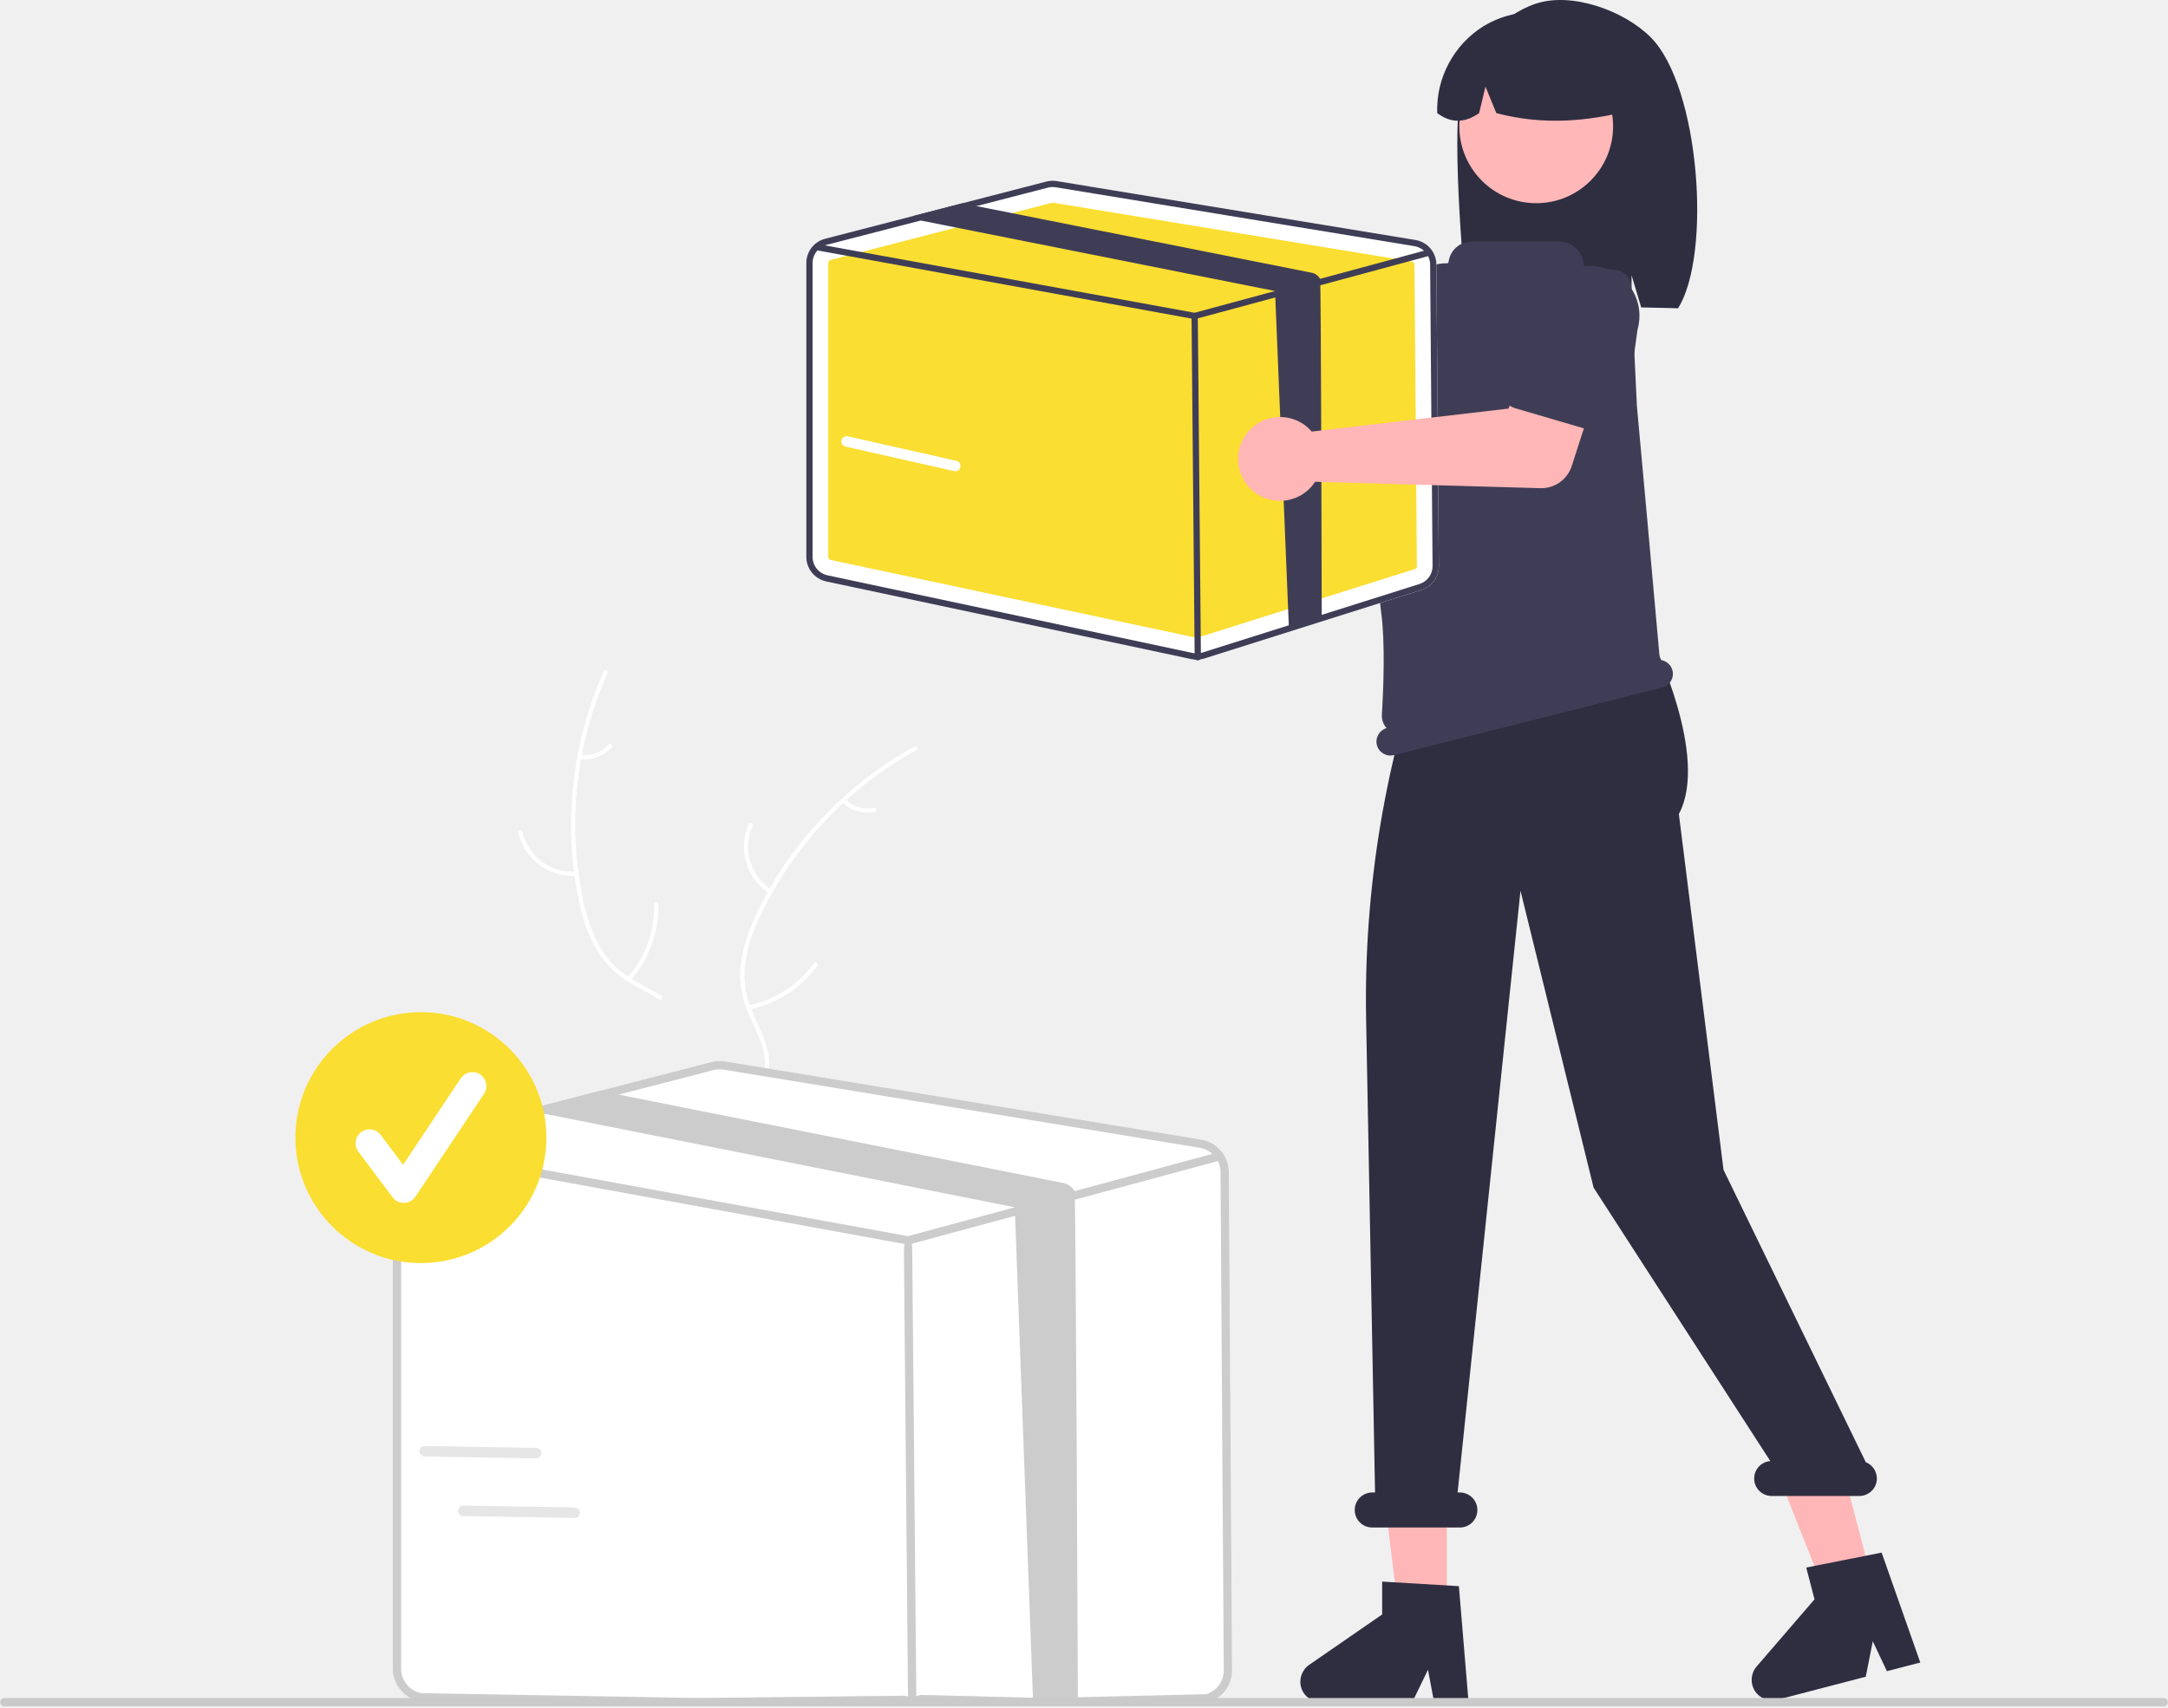
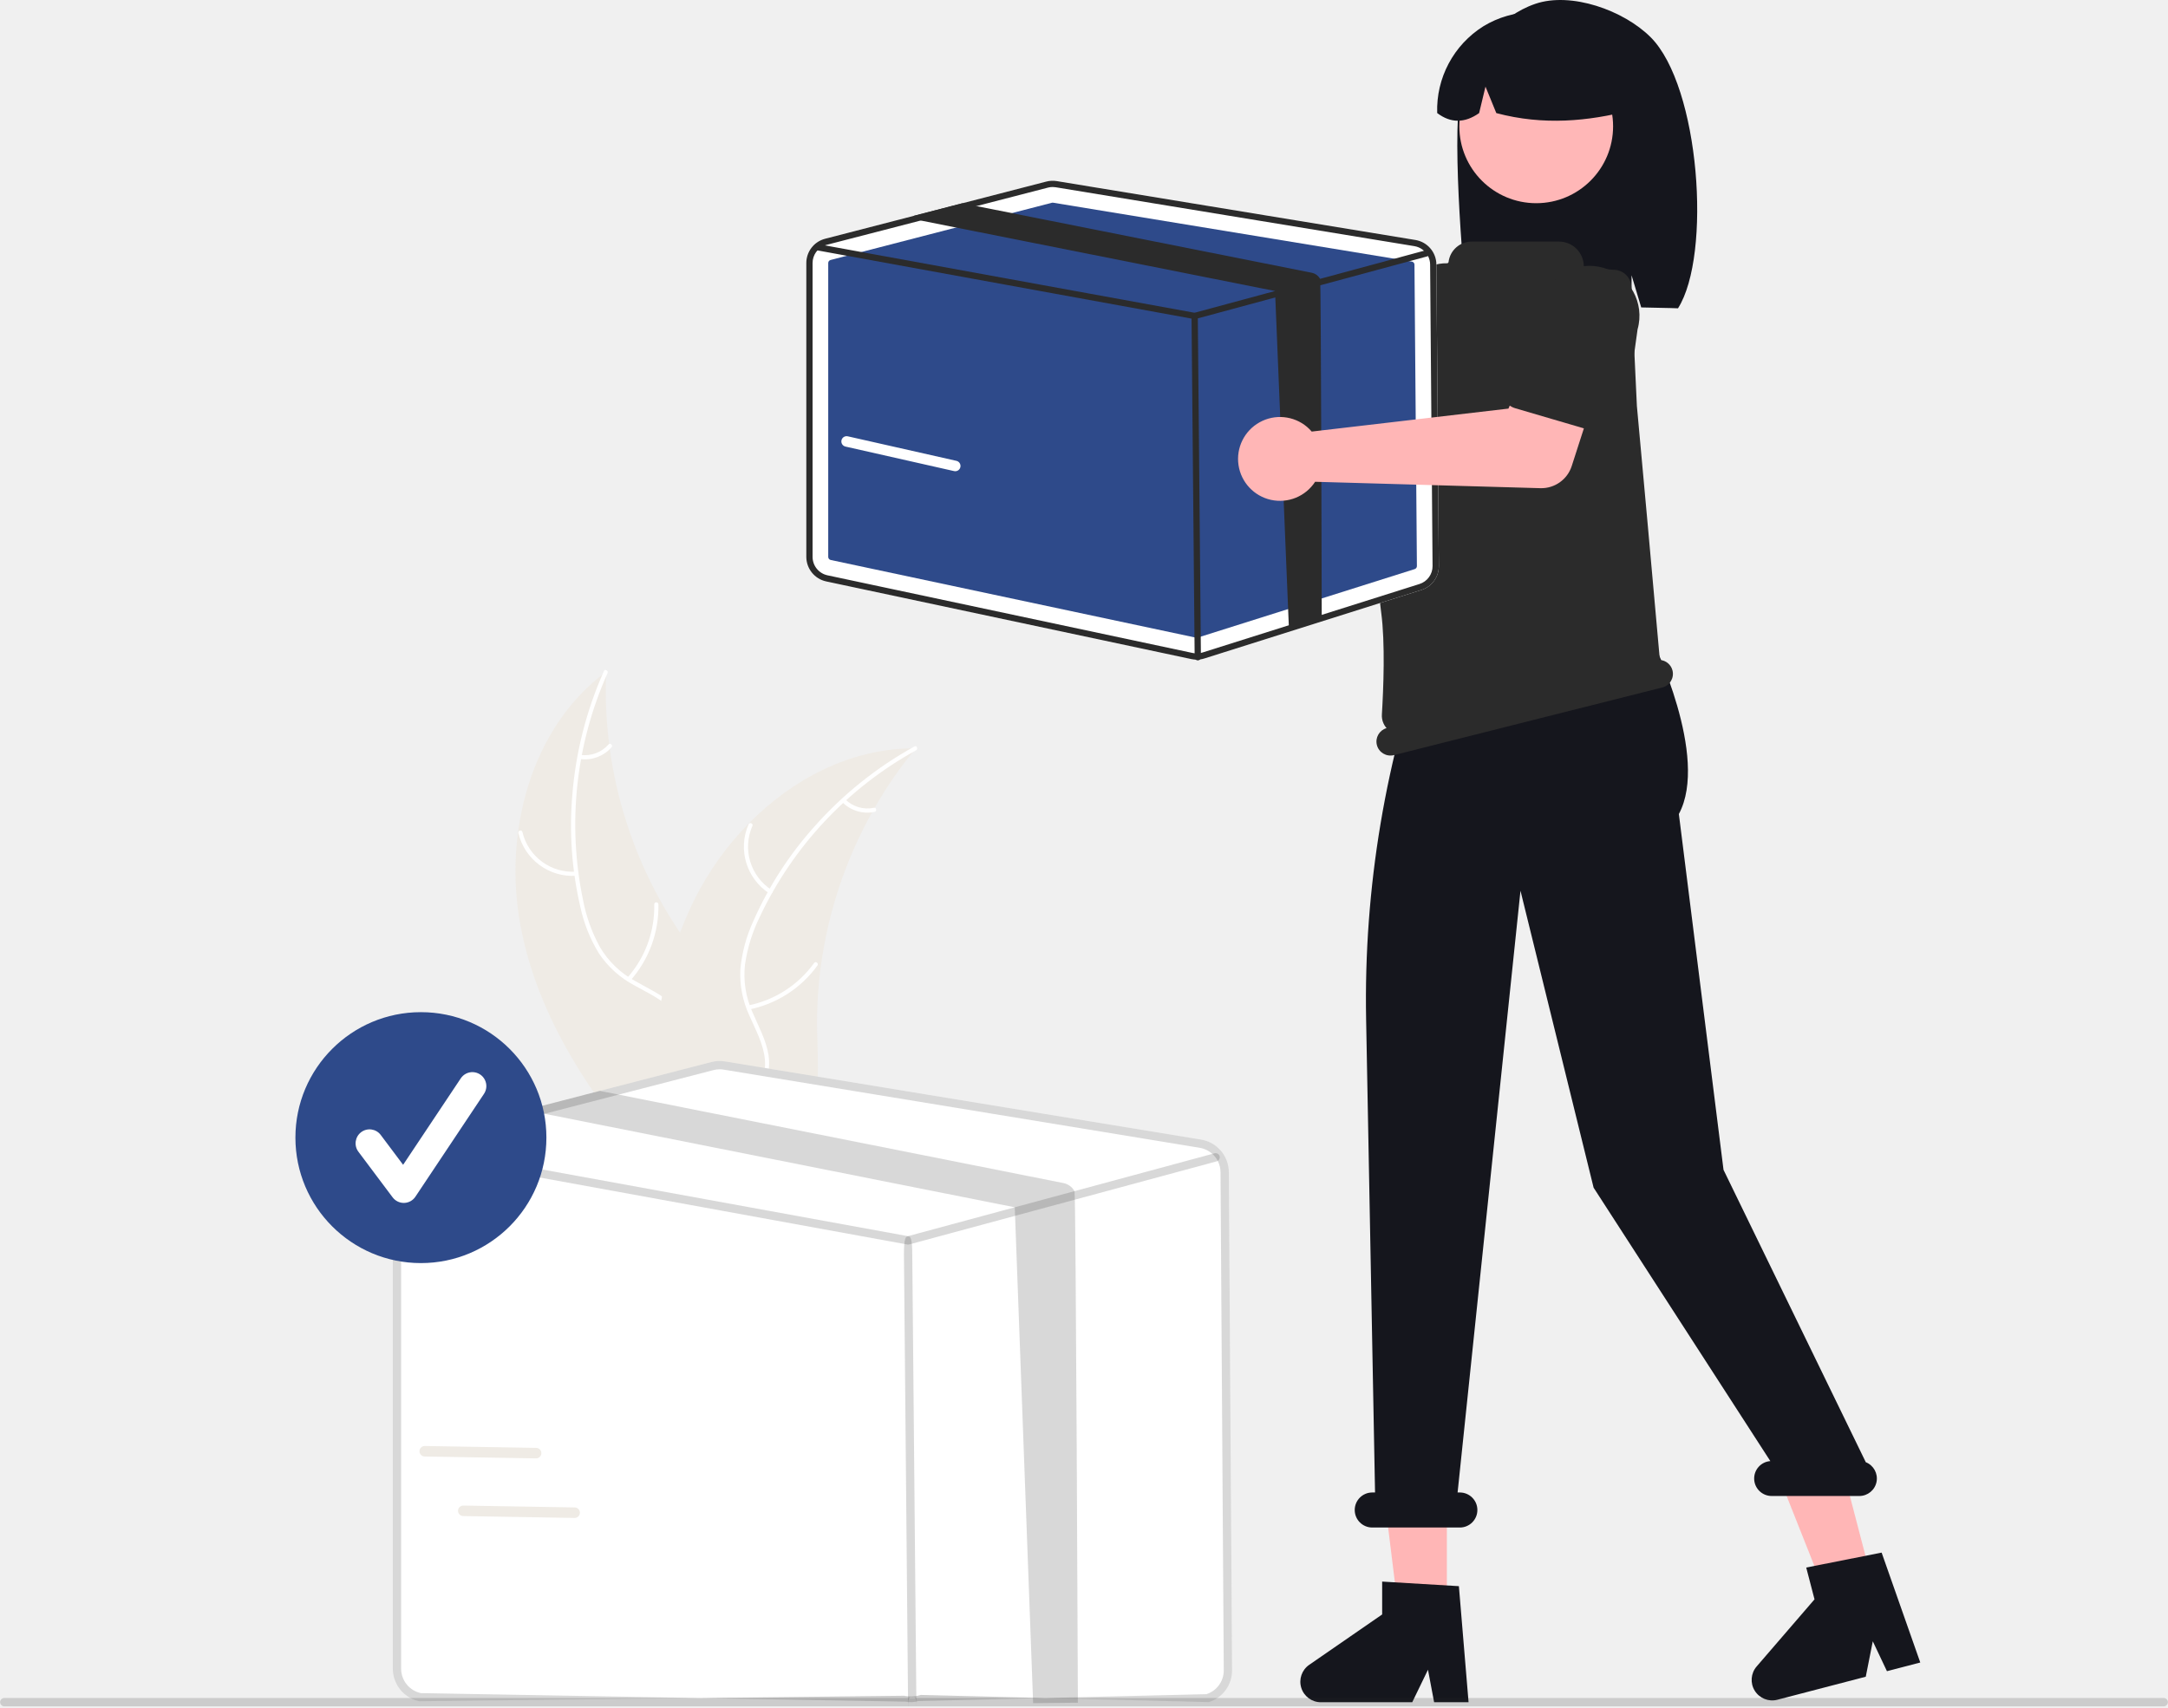
<svg xmlns="http://www.w3.org/2000/svg" id="b89bf718-7a91-4c53-bd44-87446f6864fe" data-name="Layer 1" width="618.675" height="487.325" viewBox="0 0 618.675 487.325">
-   <path d="M439.195,470.558c-4.938-26.426,2.836-56.491,24.443-72.487a123.863,123.863,0,0,0,25.822,81.025c6.935,8.889,15.575,18.054,15.307,29.326-.167,7.014-3.96,13.547-8.958,18.47-4.999,4.922-11.156,8.471-17.24,11.965l-.947,1.473C459.786,520.214,444.132,496.984,439.195,470.558Z" transform="translate(-290.6623 -206.3375)" fill="#f0f0f0" />
+   <path d="M439.195,470.558c-4.938-26.426,2.836-56.491,24.443-72.487a123.863,123.863,0,0,0,25.822,81.025c6.935,8.889,15.575,18.054,15.307,29.326-.167,7.014-3.96,13.547-8.958,18.47-4.999,4.922-11.156,8.471-17.24,11.965l-.947,1.473C459.786,520.214,444.132,496.984,439.195,470.558Z" transform="translate(-290.6623 -206.3375)" fill="#efebe5" />
  <path d="M464.031,398.475a105.87,105.87,0,0,0-6.989,64.761,45.591,45.591,0,0,0,4.828,13.444,26.149,26.149,0,0,0,9.878,9.582c3.771,2.179,7.88,3.971,11.055,7.028a16.011,16.011,0,0,1,4.713,12.216c-.152,5.623-2.315,10.855-4.609,15.899-2.546,5.6-5.28,11.376-5.115,17.672.02.763-1.165.749-1.185-.012-.287-10.954,7.632-19.751,9.396-30.261.823-4.904.174-10.087-3.274-13.888-3.015-3.324-7.251-5.176-11.088-7.349a27.903,27.903,0,0,1-10.008-9.009,42.148,42.148,0,0,1-5.327-13.209,102.712,102.712,0,0,1-2.328-32.018,107.747,107.747,0,0,1,9.035-35.465c.31-.694,1.325-.081,1.017.609Z" transform="translate(-290.6623 -206.3375)" fill="#fff" />
  <path d="M455.169,456.308a15.884,15.884,0,0,1-16.571-12.183c-.173-.742.972-1.046,1.146-.303a14.708,14.708,0,0,0,15.438,11.301c.76-.057.744,1.128-.012,1.185Z" transform="translate(-290.6623 -206.3375)" fill="#fff" />
  <path d="M469.691,485.41a30.615,30.615,0,0,0,7.674-20.95c-.017-.763,1.168-.75,1.185.012a31.844,31.844,0,0,1-8.029,21.784c-.508.571-1.334-.279-.829-.847Z" transform="translate(-290.6623 -206.3375)" fill="#fff" />
  <path d="M456.335,421.817a8.991,8.991,0,0,0,7.987-2.999c.5-.577,1.326.273.829.847a10.075,10.075,0,0,1-8.828,3.337.612.612,0,0,1-.586-.599.595.595,0,0,1,.599-.586Z" transform="translate(-290.6623 -206.3375)" fill="#fff" />
-   <path d="M551.996,419.93c-.302.369-.604.738-.904,1.117a118.407,118.407,0,0,0-10.837,15.858c-.252.427-.502.863-.742,1.296a124.827,124.827,0,0,0-14.565,43.589,121.222,121.222,0,0,0-1.111,18.385c.133,8.49.954,17.685-1.649,25.494a20.796,20.796,0,0,1-.937,2.397l-41.762,13.306c-.11-.017-.218-.025-.328-.042l-1.643.608c-.027-.317-.048-.646-.076-.963-.016-.184-.024-.37-.04-.554-.008-.123-.016-.247-.03-.358-.003-.041-.005-.082-.005-.114-.014-.111-.016-.215-.027-.317-.124-1.839-.239-3.681-.334-5.529-.003-.01-.003-.01.003-.022-.717-14.077-.265-28.337,2.337-42.075.078-.413.153-.836.251-1.255a115.675,115.675,0,0,1,5.115-18.17,102.26,102.26,0,0,1,4.124-9.49,85.036,85.036,0,0,1,15.437-21.648c12.459-12.681,28.834-21.235,46.381-21.505C551.104,419.931,551.544,419.927,551.996,419.93Z" transform="translate(-290.6623 -206.3375)" fill="#f0f0f0" />
+   <path d="M551.996,419.93c-.302.369-.604.738-.904,1.117a118.407,118.407,0,0,0-10.837,15.858c-.252.427-.502.863-.742,1.296a124.827,124.827,0,0,0-14.565,43.589,121.222,121.222,0,0,0-1.111,18.385c.133,8.49.954,17.685-1.649,25.494a20.796,20.796,0,0,1-.937,2.397l-41.762,13.306c-.11-.017-.218-.025-.328-.042l-1.643.608c-.027-.317-.048-.646-.076-.963-.016-.184-.024-.37-.04-.554-.008-.123-.016-.247-.03-.358-.003-.041-.005-.082-.005-.114-.014-.111-.016-.215-.027-.317-.124-1.839-.239-3.681-.334-5.529-.003-.01-.003-.01.003-.022-.717-14.077-.265-28.337,2.337-42.075.078-.413.153-.836.251-1.255a115.675,115.675,0,0,1,5.115-18.17,102.26,102.26,0,0,1,4.124-9.49,85.036,85.036,0,0,1,15.437-21.648c12.459-12.681,28.834-21.235,46.381-21.505C551.104,419.931,551.544,419.927,551.996,419.93Z" transform="translate(-290.6623 -206.3375)" fill="#efebe5" />
  <path d="M552.071,420.49a105.87,105.87,0,0,0-44.571,47.5,45.591,45.591,0,0,0-4.24,13.641,26.149,26.149,0,0,0,2.119,13.598c1.699,4.01,3.901,7.915,4.596,12.268a16.011,16.011,0,0,1-3.592,12.592c-3.507,4.398-8.384,7.273-13.252,9.92-5.405,2.938-11.065,5.904-14.724,11.031-.443.621-1.381-.103-.939-.723,6.365-8.919,17.985-11.175,25.722-18.505,3.61-3.42,6.212-7.949,5.747-13.06-.406-4.47-2.673-8.498-4.429-12.543a27.903,27.903,0,0,1-2.567-13.219,42.148,42.148,0,0,1,3.7-13.754,102.712,102.712,0,0,1,17.418-26.966,107.747,107.747,0,0,1,28.566-22.877c.666-.367,1.107.733.445,1.098Z" transform="translate(-290.6623 -206.3375)" fill="#fff" />
  <path d="M510.176,461.33a15.884,15.884,0,0,1-5.896-19.705c.309-.697,1.406-.25,1.097.448a14.708,14.708,0,0,0,5.522,18.318c.641.412-.085,1.348-.723.939Z" transform="translate(-290.6623 -206.3375)" fill="#fff" />
  <path d="M504.25,493.309a30.615,30.615,0,0,0,18.74-12.107c.445-.62,1.383.104.939.723a31.844,31.844,0,0,1-19.527,12.559c-.749.15-.897-1.026-.152-1.175Z" transform="translate(-290.6623 -206.3375)" fill="#fff" />
  <path d="M531.873,434.493a8.991,8.991,0,0,0,8.183,2.414c.747-.16.894,1.017.152,1.175a10.075,10.075,0,0,1-9.058-2.651.612.612,0,0,1-.108-.831.595.595,0,0,1,.831-.108Z" transform="translate(-290.6623 -206.3375)" fill="#fff" />
  <path d="M617.595,275.421a11.998,11.998,0,0,1,.273,1.869L666.832,305.538l11.901-6.851,12.688,16.61-19.89,14.177a9.119,9.119,0,0,1-10.94-.267l-50.491-39.832a11.965,11.965,0,1,1,7.495-13.953Z" transform="translate(-290.6623 -206.3375)" fill="#ffb6b6" />
-   <path d="M667.511,302.419a5.124,5.124,0,0,1,2.558-3.42l22.606-12.317a14.245,14.245,0,0,1,17.222,22.695l-18.118,18.406a5.129,5.129,0,0,1-7.75-.51L668.43,306.591A5.123,5.123,0,0,1,667.511,302.419Z" transform="translate(-290.6623 -206.3375)" fill="#3f3d56" />
-   <path d="M707.898,230.813c3.253-10.366,10.649-19.873,20.878-23.377,10.23-3.504,25.208,1.834,32.899,9.498,14.067,14.02,17.5,62.182,7.835,77.402-1.922-.102-8.556-.177-10.501-.25l-2.752-9.173v9.083c-15.186-.469-30.997-.175-46.815.128C708.023,283.349,704.645,241.179,707.898,230.813Z" transform="translate(-290.6623 -206.3375)" fill="#2f2e41" />
+   <path d="M667.511,302.419a5.124,5.124,0,0,1,2.558-3.42l22.606-12.317a14.245,14.245,0,0,1,17.222,22.695l-18.118,18.406a5.129,5.129,0,0,1-7.75-.51L668.43,306.591A5.123,5.123,0,0,1,667.511,302.419Z" transform="translate(-290.6623 -206.3375)" fill="#2b2b2b" />
+   <path d="M707.898,230.813c3.253-10.366,10.649-19.873,20.878-23.377,10.23-3.504,25.208,1.834,32.899,9.498,14.067,14.02,17.5,62.182,7.835,77.402-1.922-.102-8.556-.177-10.501-.25l-2.752-9.173v9.083c-15.186-.469-30.997-.175-46.815.128C708.023,283.349,704.645,241.179,707.898,230.813Z" transform="translate(-290.6623 -206.3375)" fill="#15161d" />
  <polygon points="412.883 459.573 399.032 459.573 392.443 406.146 412.886 406.147 412.883 459.573" fill="#ffb6b6" />
  <polygon points="534.137 450.96 520.734 454.453 500.881 404.416 520.663 399.261 534.137 450.96" fill="#ffb6b6" />
  <polygon points="457.805 131.433 460.944 139.593 460.316 147.753 398.892 169.028 401.94 133.316 408.844 125.155 457.805 131.433" fill="#ffb6b6" />
  <circle cx="438.384" cy="36.061" r="21.938" fill="#ffb7b7" />
-   <path d="M713.972,213.831a27.555,27.555,0,0,1,41.894,24.048c-11.959,3.056-24.702,4.335-38.207.736l-3.087-7.555-1.82,7.561q-6.197,4.359-11.963-.016A28.135,28.135,0,0,1,713.972,213.831Z" transform="translate(-290.6623 -206.3375)" fill="#2f2e41" />
-   <path d="M709.742,692.211h-9.829l-1.754-9.279-4.493,9.279H667.597a5.86,5.86,0,0,1-3.33-10.682l20.817-14.377V657.771l21.896,1.307Z" transform="translate(-290.6623 -206.3375)" fill="#2f2e41" />
-   <path d="M838.644,680.868l-9.511,2.479-4.038-8.537-2.007,10.113-25.225,6.575a5.86,5.86,0,0,1-5.916-9.497l16.518-19.163-2.366-9.078,21.518-4.258Z" transform="translate(-290.6623 -206.3375)" fill="#2f2e41" />
-   <path d="M823.1,623.699l-40.601-83.448L769.753,438.685c8.788-16.32-7.532-49.529-7.532-49.529V375.213L699,387.14v0a303.467,303.467,0,0,0-18.492,110.188L683.055,632.338h-.799a5,5,0,0,0,0,10h25a5,5,0,1,0,0-10h-.645l17.947-171.757,20.868,84.758,50.43,78.039a4.987,4.987,0,0,0,.4,9.96h25a4.995,4.995,0,0,0,1.844-9.639Z" transform="translate(-290.6623 -206.3375)" fill="#2f2e41" />
-   <path d="M767.936,397.704h-0a3.987,3.987,0,0,0-3.605-2.995c-.833-9.527-6.339-70.629-6.549-72.421l-.008-.076-1.594-34.058a5.037,5.037,0,0,0-4.703-4.79l-8.421-.55a.446.446,0,0,1-.431-.445,7.081,7.081,0,0,0-7.081-7.081H710.613a6.63,6.63,0,0,0-6.576,5.804.44.44,0,0,1-.448.396l-.003-0a11.845,11.845,0,0,0-11.915,9.824c-3.408,19.831-10.239,64.84-6.862,89.862,1.176,8.711.641,21.812.197,29.1a5.365,5.365,0,0,0,1.336,3.89,3.992,3.992,0,0,0-2.766,4.808h0a4,4,0,0,0,4.856,2.901l76.603-19.311A4,4,0,0,0,767.936,397.704Z" transform="translate(-290.6623 -206.3375)" fill="#3f3d56" />
+   <path d="M713.972,213.831a27.555,27.555,0,0,1,41.894,24.048c-11.959,3.056-24.702,4.335-38.207.736l-3.087-7.555-1.82,7.561q-6.197,4.359-11.963-.016A28.135,28.135,0,0,1,713.972,213.831Z" transform="translate(-290.6623 -206.3375)" fill="#15161d" />
+   <path d="M709.742,692.211h-9.829l-1.754-9.279-4.493,9.279H667.597a5.86,5.86,0,0,1-3.33-10.682l20.817-14.377V657.771l21.896,1.307Z" transform="translate(-290.6623 -206.3375)" fill="#15161d" />
+   <path d="M838.644,680.868l-9.511,2.479-4.038-8.537-2.007,10.113-25.225,6.575a5.86,5.86,0,0,1-5.916-9.497l16.518-19.163-2.366-9.078,21.518-4.258Z" transform="translate(-290.6623 -206.3375)" fill="#15161d" />
+   <path d="M823.1,623.699l-40.601-83.448L769.753,438.685c8.788-16.32-7.532-49.529-7.532-49.529V375.213L699,387.14v0a303.467,303.467,0,0,0-18.492,110.188L683.055,632.338h-.799a5,5,0,0,0,0,10h25a5,5,0,1,0,0-10h-.645l17.947-171.757,20.868,84.758,50.43,78.039a4.987,4.987,0,0,0,.4,9.96h25a4.995,4.995,0,0,0,1.844-9.639Z" transform="translate(-290.6623 -206.3375)" fill="#15161d" />
+   <path d="M767.936,397.704h-0a3.987,3.987,0,0,0-3.605-2.995c-.833-9.527-6.339-70.629-6.549-72.421l-.008-.076-1.594-34.058a5.037,5.037,0,0,0-4.703-4.79l-8.421-.55a.446.446,0,0,1-.431-.445,7.081,7.081,0,0,0-7.081-7.081H710.613a6.63,6.63,0,0,0-6.576,5.804.44.44,0,0,1-.448.396l-.003-0a11.845,11.845,0,0,0-11.915,9.824c-3.408,19.831-10.239,64.84-6.862,89.862,1.176,8.711.641,21.812.197,29.1a5.365,5.365,0,0,0,1.336,3.89,3.992,3.992,0,0,0-2.766,4.808h0a4,4,0,0,0,4.856,2.901l76.603-19.311A4,4,0,0,0,767.936,397.704Z" transform="translate(-290.6623 -206.3375)" fill="#2b2b2b" />
  <path d="M641.331,540.887a9.464,9.464,0,0,0-7.945-9.281L497.571,509.303a9.463,9.463,0,0,0-3.913.174l-31.829,8.23-18.262,4.728-33.703,8.712a9.494,9.494,0,0,0-7.107,9.187V682.648a9.535,9.535,0,0,0,7.511,9.274L548.603,690.355a9.217,9.217,0,0,0,1.976.205,9.469,9.469,0,0,0,2.854-.435l82.189,2.045a9.448,9.448,0,0,0,6.633-9.123Z" transform="translate(-290.6623 -206.3375)" fill="#fff" />
-   <path d="M641.331,540.887a9.464,9.464,0,0,0-7.945-9.281L497.571,509.303a9.463,9.463,0,0,0-3.913.174l-31.829,8.23-18.262,4.728-33.703,8.712a9.494,9.494,0,0,0-7.107,9.187V682.648a9.535,9.535,0,0,0,7.511,9.274L548.603,690.355a9.217,9.217,0,0,0,1.976.205,9.469,9.469,0,0,0,2.854-.435l82.189,2.045a9.448,9.448,0,0,0,6.633-9.123ZM634.911,689.91l-82.189,1.955a7.214,7.214,0,0,1-3.621.174l-138.344-2.433a7.153,7.153,0,0,1-5.629-6.957V540.334a7.123,7.123,0,0,1,4.664-6.68,5.911,5.911,0,0,1,.664-.206l35.655-9.218,21.085-5.455,27.054-6.997a6.782,6.782,0,0,1,1.779-.229,7.036,7.036,0,0,1,1.154.095L632.998,533.946a7.136,7.136,0,0,1,5.17,3.739,7.116,7.116,0,0,1,.791,3.218l.925,142.16A7.09,7.09,0,0,1,634.911,689.91Z" transform="translate(-290.6623 -206.3375)" fill="#ccc" />
-   <path d="M638.168,537.686a1.03,1.03,0,0,1-.3.134l-39.948,10.799-12.436,3.36L550.113,561.537a1.372,1.372,0,0,1-.308.04,1.935,1.935,0,0,1-.213-.016L406.97,535.559l-.474-.087a1.189,1.189,0,0,1,.427-2.34l2.87.522,139.965,25.52,30.485-8.238,17.053-4.609,39.332-10.633.625-.166a1.192,1.192,0,0,1,1.384.648.926.926,0,0,1,.071.19A1.189,1.189,0,0,1,638.168,537.686Z" transform="translate(-290.6623 -206.3375)" fill="#ccc" />
-   <path d="M550.991,690.838c-.65,0-1.18-.523-1.186,2.825l-1.186-129.261c-.006-4.655.52-5.191,1.175-5.197h.011c.65,0,1.18.523,1.186,5.175l1.186,129.261c.006-3.345-.52-2.809-1.175-2.803Z" transform="translate(-290.6623 -206.3375)" fill="#ccc" />
-   <path d="M598.256,692.338l-12.772.135L580.242,550.936,446.499,524.325a3.073,3.073,0,0,1-.387-.095,4.715,4.715,0,0,1-2.546-1.795l18.262-4.728,5.368,1.067,126.905,25.243a4.718,4.718,0,0,1,3.194,2.308C597.69,547.014,598.248,691.515,598.256,692.338Z" transform="translate(-290.6623 -206.3375)" fill="#ccc" />
+   <path d="M641.331,540.887a9.464,9.464,0,0,0-7.945-9.281L497.571,509.303a9.463,9.463,0,0,0-3.913.174l-31.829,8.23-18.262,4.728-33.703,8.712a9.494,9.494,0,0,0-7.107,9.187V682.648a9.535,9.535,0,0,0,7.511,9.274L548.603,690.355a9.217,9.217,0,0,0,1.976.205,9.469,9.469,0,0,0,2.854-.435l82.189,2.045a9.448,9.448,0,0,0,6.633-9.123ZM634.911,689.91l-82.189,1.955a7.214,7.214,0,0,1-3.621.174l-138.344-2.433a7.153,7.153,0,0,1-5.629-6.957V540.334a7.123,7.123,0,0,1,4.664-6.68,5.911,5.911,0,0,1,.664-.206l35.655-9.218,21.085-5.455,27.054-6.997a6.782,6.782,0,0,1,1.779-.229,7.036,7.036,0,0,1,1.154.095L632.998,533.946a7.136,7.136,0,0,1,5.17,3.739,7.116,7.116,0,0,1,.791,3.218l.925,142.16A7.09,7.09,0,0,1,634.911,689.91Z" transform="translate(-290.6623 -206.3375)" fill="#2b2b2b" fill-opacity="0.18" />
+   <path d="M638.168,537.686a1.03,1.03,0,0,1-.3.134l-39.948,10.799-12.436,3.36L550.113,561.537a1.372,1.372,0,0,1-.308.04,1.935,1.935,0,0,1-.213-.016L406.97,535.559l-.474-.087a1.189,1.189,0,0,1,.427-2.34l2.87.522,139.965,25.52,30.485-8.238,17.053-4.609,39.332-10.633.625-.166a1.192,1.192,0,0,1,1.384.648.926.926,0,0,1,.071.19A1.189,1.189,0,0,1,638.168,537.686Z" transform="translate(-290.6623 -206.3375)" fill="#2b2b2b" fill-opacity="0.18" />
+   <path d="M550.991,690.838c-.65,0-1.18-.523-1.186,2.825l-1.186-129.261c-.006-4.655.52-5.191,1.175-5.197h.011c.65,0,1.18.523,1.186,5.175l1.186,129.261c.006-3.345-.52-2.809-1.175-2.803Z" transform="translate(-290.6623 -206.3375)" fill="#2b2b2b" fill-opacity="0.18" />
+   <path d="M598.256,692.338l-12.772.135L580.242,550.936,446.499,524.325a3.073,3.073,0,0,1-.387-.095,4.715,4.715,0,0,1-2.546-1.795l18.262-4.728,5.368,1.067,126.905,25.243a4.718,4.718,0,0,1,3.194,2.308C597.69,547.014,598.248,691.515,598.256,692.338Z" transform="translate(-290.6623 -206.3375)" fill="#2b2b2b" fill-opacity="0.18" />
  <path d="M700.559,281.827a7.133,7.133,0,0,0-5.988-6.995L592.213,258.024a7.132,7.132,0,0,0-2.949.131l-23.988,6.203-13.764,3.563-25.4,6.566a7.155,7.155,0,0,0-5.356,6.924v83.892a7.186,7.186,0,0,0,5.66,6.989L630.674,394.474a6.947,6.947,0,0,0,1.49.155,7.136,7.136,0,0,0,2.151-.328l61.942-19.561a7.121,7.121,0,0,0,4.999-6.876Z" transform="translate(-290.6623 -206.3375)" fill="#fff" />
-   <path d="M591.054,264.184a.866.866,0,0,0-.221.029l-63.152,16.332a.893.893,0,0,0-.669.864v83.891a.897.897,0,0,0,.707.873l104.258,22.182a.901.901,0,0,0,.455-.022l61.943-19.56a.888.888,0,0,0,.623-.859l-.694-86.037a.891.891,0,0,0-.748-.873L591.199,264.196A.929.929,0,0,0,591.054,264.184Z" transform="translate(-290.6623 -206.3375)" fill="#fade32" />
-   <path d="M700.559,281.827a7.133,7.133,0,0,0-5.988-6.995L592.213,258.024a7.132,7.132,0,0,0-2.949.131l-23.988,6.203-13.764,3.563-25.4,6.566a7.155,7.155,0,0,0-5.356,6.924v83.892a7.186,7.186,0,0,0,5.66,6.989L630.674,394.474a6.947,6.947,0,0,0,1.49.155,7.136,7.136,0,0,0,2.151-.328l61.942-19.561a7.121,7.121,0,0,0,4.999-6.876Zm-4.838,91.209-61.942,19.561a5.437,5.437,0,0,1-2.729.131L526.786,370.546a5.391,5.391,0,0,1-4.242-5.243V281.41a5.369,5.369,0,0,1,3.515-5.035,4.454,4.454,0,0,1,.5-.155l26.872-6.947,15.891-4.111,20.389-5.273a5.111,5.111,0,0,1,1.341-.173,5.303,5.303,0,0,1,.87.071l102.357,16.808a5.378,5.378,0,0,1,3.897,2.818,5.363,5.363,0,0,1,.596,2.425l.697,86.037A5.344,5.344,0,0,1,695.72,373.036Z" transform="translate(-290.6623 -206.3375)" fill="#3f3d56" />
-   <path d="M698.175,279.414a.776.776,0,0,1-.226.101l-30.107,8.139-9.372,2.532L631.812,297.39a1.034,1.034,0,0,1-.232.03,1.458,1.458,0,0,1-.161-.012L523.932,277.811l-.358-.066a.896.896,0,0,1,.322-1.764l2.163.393L631.544,295.609,654.519,289.4l12.852-3.474,29.642-8.014.471-.125a.898.898,0,0,1,1.043.489.698.698,0,0,1,.054.143A.896.896,0,0,1,698.175,279.414Z" transform="translate(-290.6623 -206.3375)" fill="#3f3d56" />
-   <path d="M632.473,394.838a.894.894,0,0,1-.894-.886l-.894-97.418a.894.894,0,0,1,.886-.902h.008a.894.894,0,0,1,.894.886l.894,97.418a.894.894,0,0,1-.886.902Z" transform="translate(-290.6623 -206.3375)" fill="#3f3d56" />
-   <path d="M667.842,382.987l-9.372,2.532L654.519,289.4,553.723,269.344a2.316,2.316,0,0,1-.292-.071,3.553,3.553,0,0,1-1.919-1.353l13.764-3.563,4.046.804,95.642,19.025a3.555,3.555,0,0,1,2.407,1.74C667.669,286.445,667.836,382.367,667.842,382.987Z" transform="translate(-290.6623 -206.3375)" fill="#3f3d56" />
+   <path d="M591.054,264.184a.866.866,0,0,0-.221.029l-63.152,16.332a.893.893,0,0,0-.669.864v83.891a.897.897,0,0,0,.707.873l104.258,22.182a.901.901,0,0,0,.455-.022l61.943-19.56a.888.888,0,0,0,.623-.859l-.694-86.037a.891.891,0,0,0-.748-.873L591.199,264.196A.929.929,0,0,0,591.054,264.184Z" transform="translate(-290.6623 -206.3375)" fill="#2e4a8a" />
+   <path d="M700.559,281.827a7.133,7.133,0,0,0-5.988-6.995L592.213,258.024a7.132,7.132,0,0,0-2.949.131l-23.988,6.203-13.764,3.563-25.4,6.566a7.155,7.155,0,0,0-5.356,6.924v83.892a7.186,7.186,0,0,0,5.66,6.989L630.674,394.474a6.947,6.947,0,0,0,1.49.155,7.136,7.136,0,0,0,2.151-.328l61.942-19.561a7.121,7.121,0,0,0,4.999-6.876Zm-4.838,91.209-61.942,19.561a5.437,5.437,0,0,1-2.729.131L526.786,370.546a5.391,5.391,0,0,1-4.242-5.243V281.41a5.369,5.369,0,0,1,3.515-5.035,4.454,4.454,0,0,1,.5-.155l26.872-6.947,15.891-4.111,20.389-5.273a5.111,5.111,0,0,1,1.341-.173,5.303,5.303,0,0,1,.87.071l102.357,16.808a5.378,5.378,0,0,1,3.897,2.818,5.363,5.363,0,0,1,.596,2.425l.697,86.037A5.344,5.344,0,0,1,695.72,373.036Z" transform="translate(-290.6623 -206.3375)" fill="#2b2b2b" />
+   <path d="M698.175,279.414a.776.776,0,0,1-.226.101l-30.107,8.139-9.372,2.532L631.812,297.39a1.034,1.034,0,0,1-.232.03,1.458,1.458,0,0,1-.161-.012L523.932,277.811l-.358-.066a.896.896,0,0,1,.322-1.764l2.163.393L631.544,295.609,654.519,289.4l12.852-3.474,29.642-8.014.471-.125a.898.898,0,0,1,1.043.489.698.698,0,0,1,.054.143A.896.896,0,0,1,698.175,279.414Z" transform="translate(-290.6623 -206.3375)" fill="#2b2b2b" />
+   <path d="M632.473,394.838a.894.894,0,0,1-.894-.886l-.894-97.418a.894.894,0,0,1,.886-.902h.008a.894.894,0,0,1,.894.886l.894,97.418a.894.894,0,0,1-.886.902Z" transform="translate(-290.6623 -206.3375)" fill="#2b2b2b" />
+   <path d="M667.842,382.987l-9.372,2.532L654.519,289.4,553.723,269.344a2.316,2.316,0,0,1-.292-.071,3.553,3.553,0,0,1-1.919-1.353l13.764-3.563,4.046.804,95.642,19.025a3.555,3.555,0,0,1,2.407,1.74C667.669,286.445,667.836,382.367,667.842,382.987Z" transform="translate(-290.6623 -206.3375)" fill="#2b2b2b" />
  <path d="M663.643,328.184a11.997,11.997,0,0,1,1.335,1.337l56.146-6.557,5.46-12.6,20.093,5.755-7.499,23.246a9.119,9.119,0,0,1-8.937,6.315l-64.285-1.827a11.965,11.965,0,1,1-2.313-15.669Z" transform="translate(-290.6623 -206.3375)" fill="#ffb6b6" />
-   <path d="M719.808,320.055a5.124,5.124,0,0,1,.011-4.271l10.788-23.374a14.245,14.245,0,0,1,27.363,7.932l-3.553,25.582a5.129,5.129,0,0,1-6.523,4.216l-24.86-7.285A5.124,5.124,0,0,1,719.808,320.055Z" transform="translate(-290.6623 -206.3375)" fill="#3f3d56" />
-   <path d="M908.147,693.379H291.853a1.191,1.191,0,0,1,0-2.381H908.147a1.191,1.191,0,0,1,0,2.381Z" transform="translate(-290.6623 -206.3375)" fill="#cacaca" />
-   <circle cx="120.113" cy="324.713" r="35.811" fill="#fade32" />
+   <path d="M719.808,320.055a5.124,5.124,0,0,1,.011-4.271l10.788-23.374a14.245,14.245,0,0,1,27.363,7.932l-3.553,25.582a5.129,5.129,0,0,1-6.523,4.216l-24.86-7.285A5.124,5.124,0,0,1,719.808,320.055Z" transform="translate(-290.6623 -206.3375)" fill="#2b2b2b" />
+   <path d="M908.147,693.379H291.853a1.191,1.191,0,0,1,0-2.381H908.147a1.191,1.191,0,0,1,0,2.381Z" transform="translate(-290.6623 -206.3375)" fill="#2b2b2b" fill-opacity="0.18" />
+   <circle cx="120.113" cy="324.713" r="35.811" fill="#2e4a8a" />
  <path d="M405.89,549.688a3.982,3.982,0,0,1-3.186-1.594l-9.77-13.027a3.983,3.983,0,1,1,6.374-4.78l6.392,8.522L422.115,514.185a3.984,3.984,0,1,1,6.629,4.419L409.204,547.914a3.985,3.985,0,0,1-3.204,1.773C405.964,549.688,405.927,549.688,405.89,549.688Z" transform="translate(-290.6623 -206.3375)" fill="#fff" />
  <path d="M563.257,340.838a1.512,1.512,0,0,1-.331-.037l-31-7a1.5,1.5,0,0,1,.66-2.927l31,7a1.5,1.5,0,0,1-.329,2.964Z" transform="translate(-290.6623 -206.3375)" fill="#fff" />
-   <path d="M443.951,622.574a1.513,1.513,0,0,1-.332.031l-31.776-.535a1.5,1.5,0,0,1,.05-3l31.776.535a1.5,1.5,0,0,1,.282,2.969Z" transform="translate(-290.6623 -206.3375)" fill="#e6e6e6" />
-   <path d="M454.951,639.574a1.513,1.513,0,0,1-.332.031l-31.776-.535a1.5,1.5,0,0,1,.05-3l31.776.535a1.5,1.5,0,0,1,.282,2.969Z" transform="translate(-290.6623 -206.3375)" fill="#e6e6e6" />
+   <path d="M443.951,622.574a1.513,1.513,0,0,1-.332.031l-31.776-.535a1.5,1.5,0,0,1,.05-3l31.776.535a1.5,1.5,0,0,1,.282,2.969Z" transform="translate(-290.6623 -206.3375)" fill="#efebe5" />
+   <path d="M454.951,639.574a1.513,1.513,0,0,1-.332.031l-31.776-.535a1.5,1.5,0,0,1,.05-3l31.776.535a1.5,1.5,0,0,1,.282,2.969Z" transform="translate(-290.6623 -206.3375)" fill="#efebe5" />
</svg>
